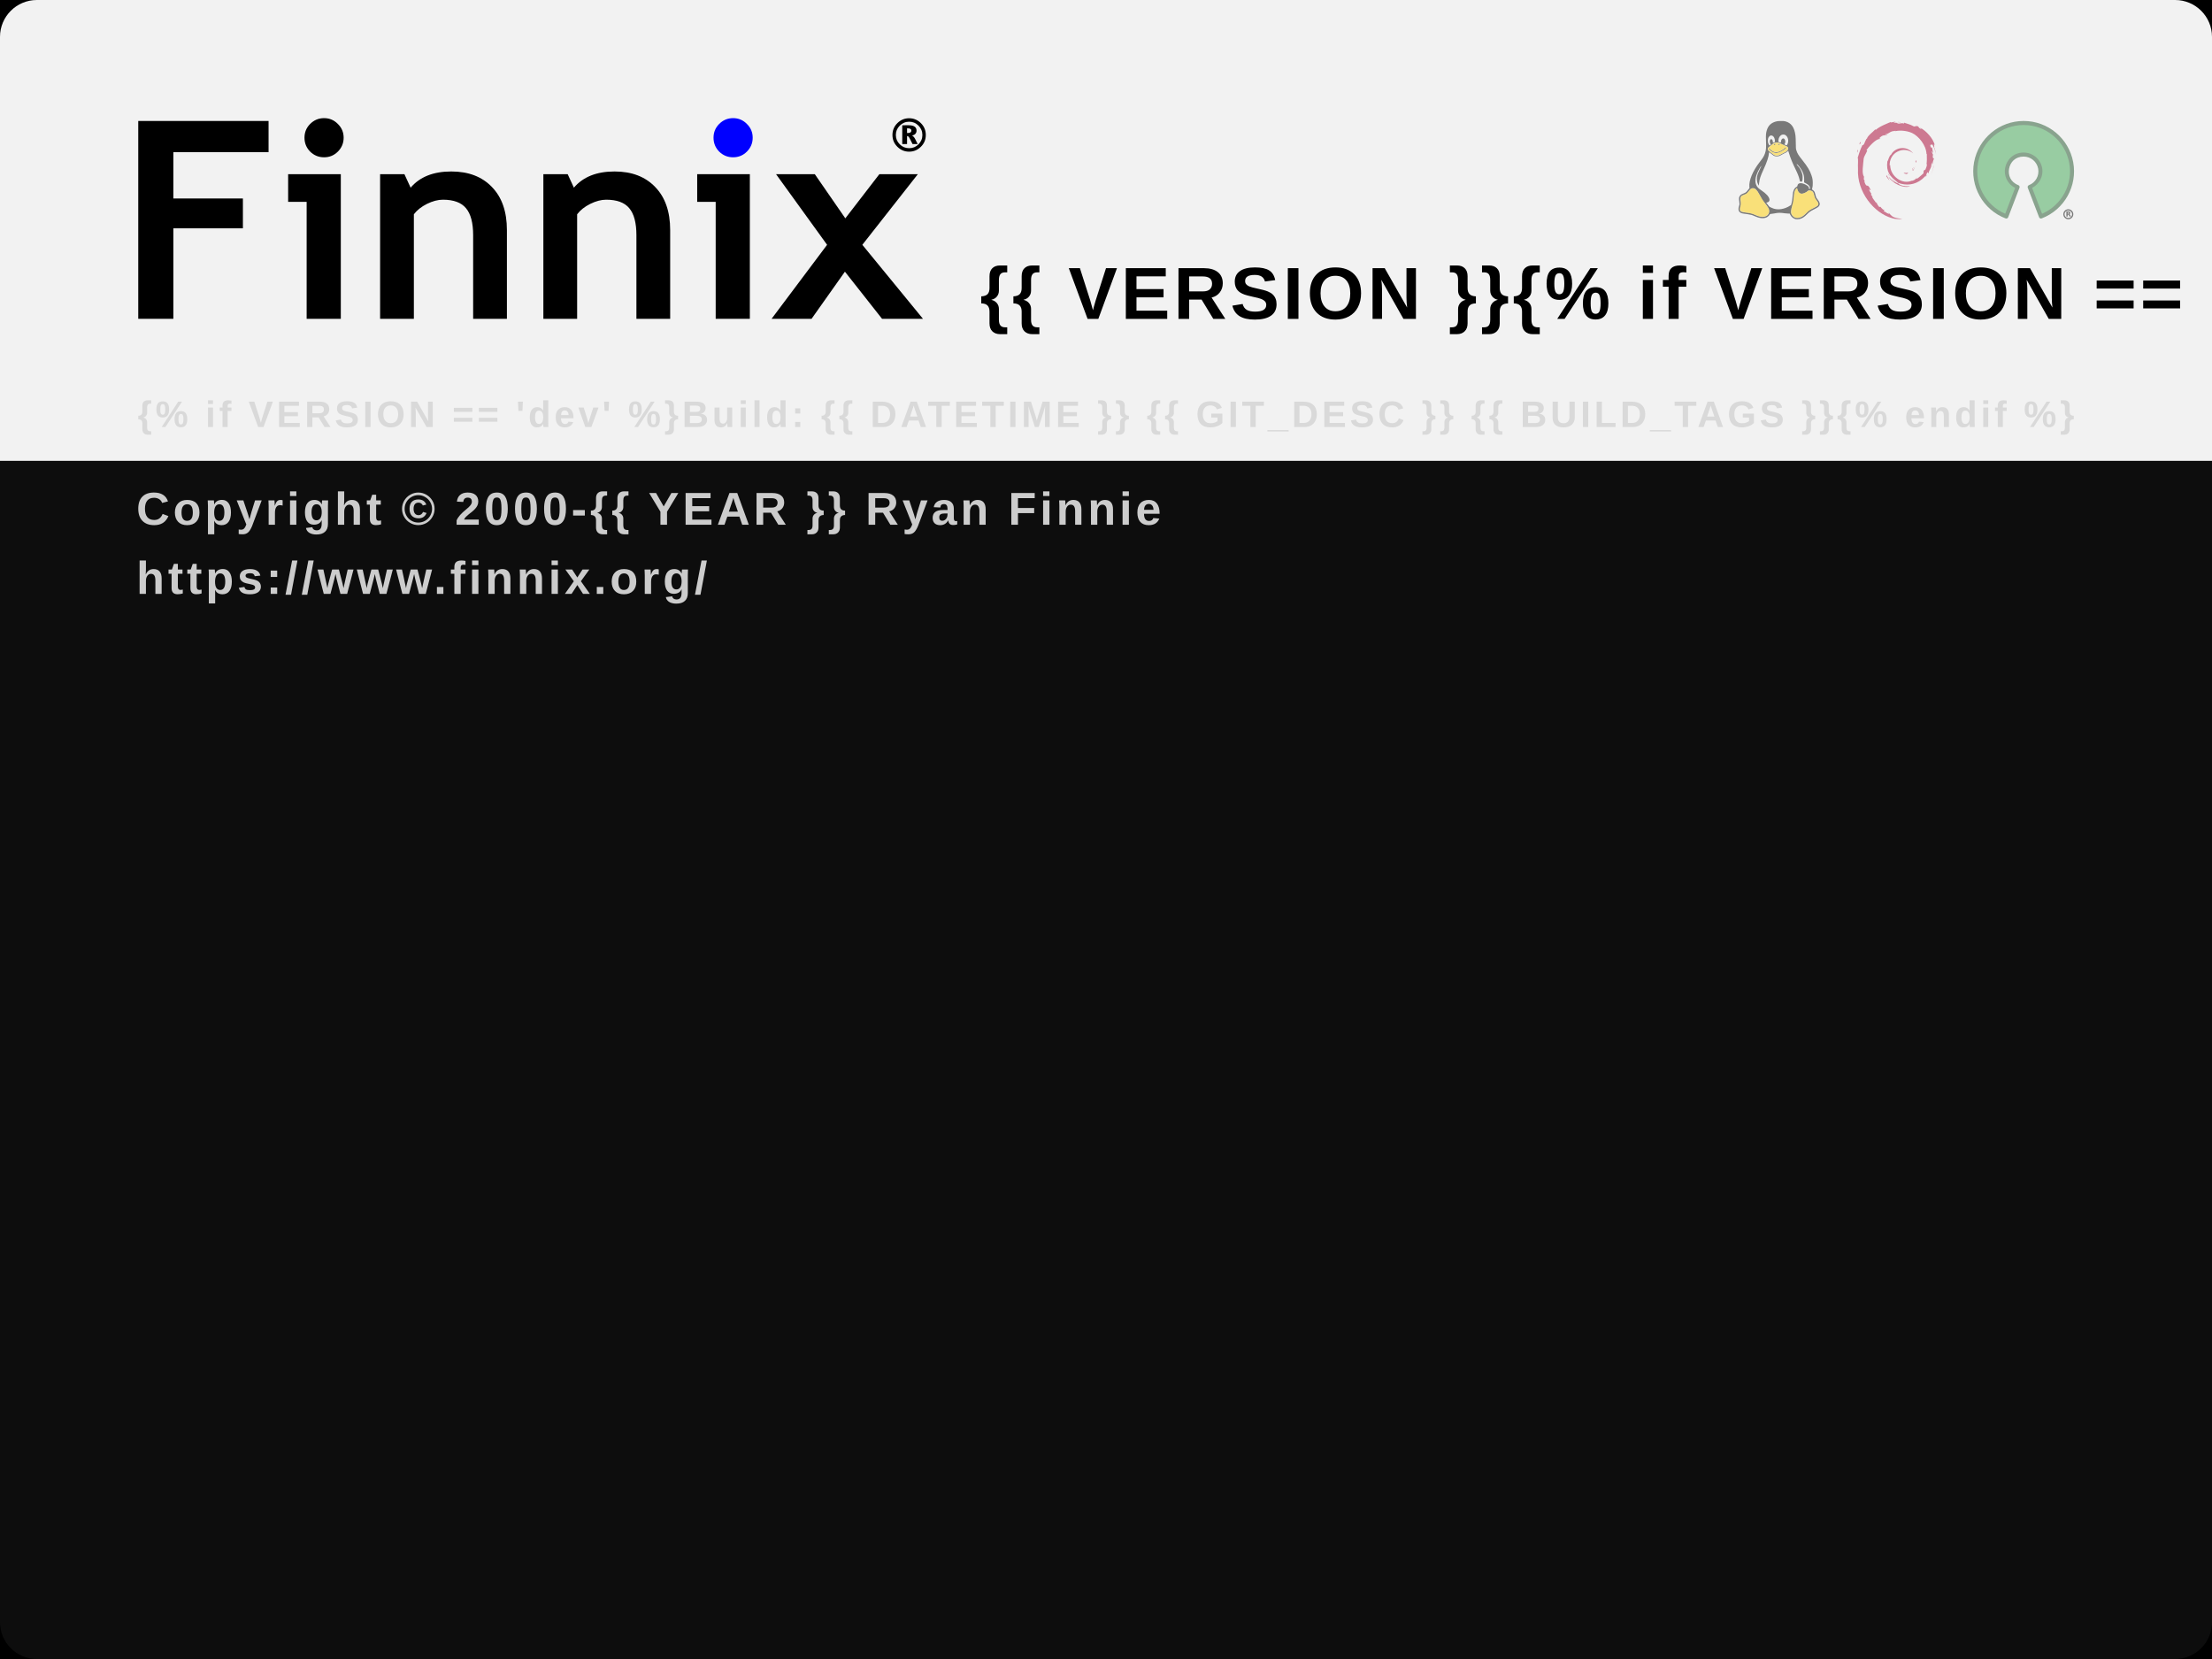
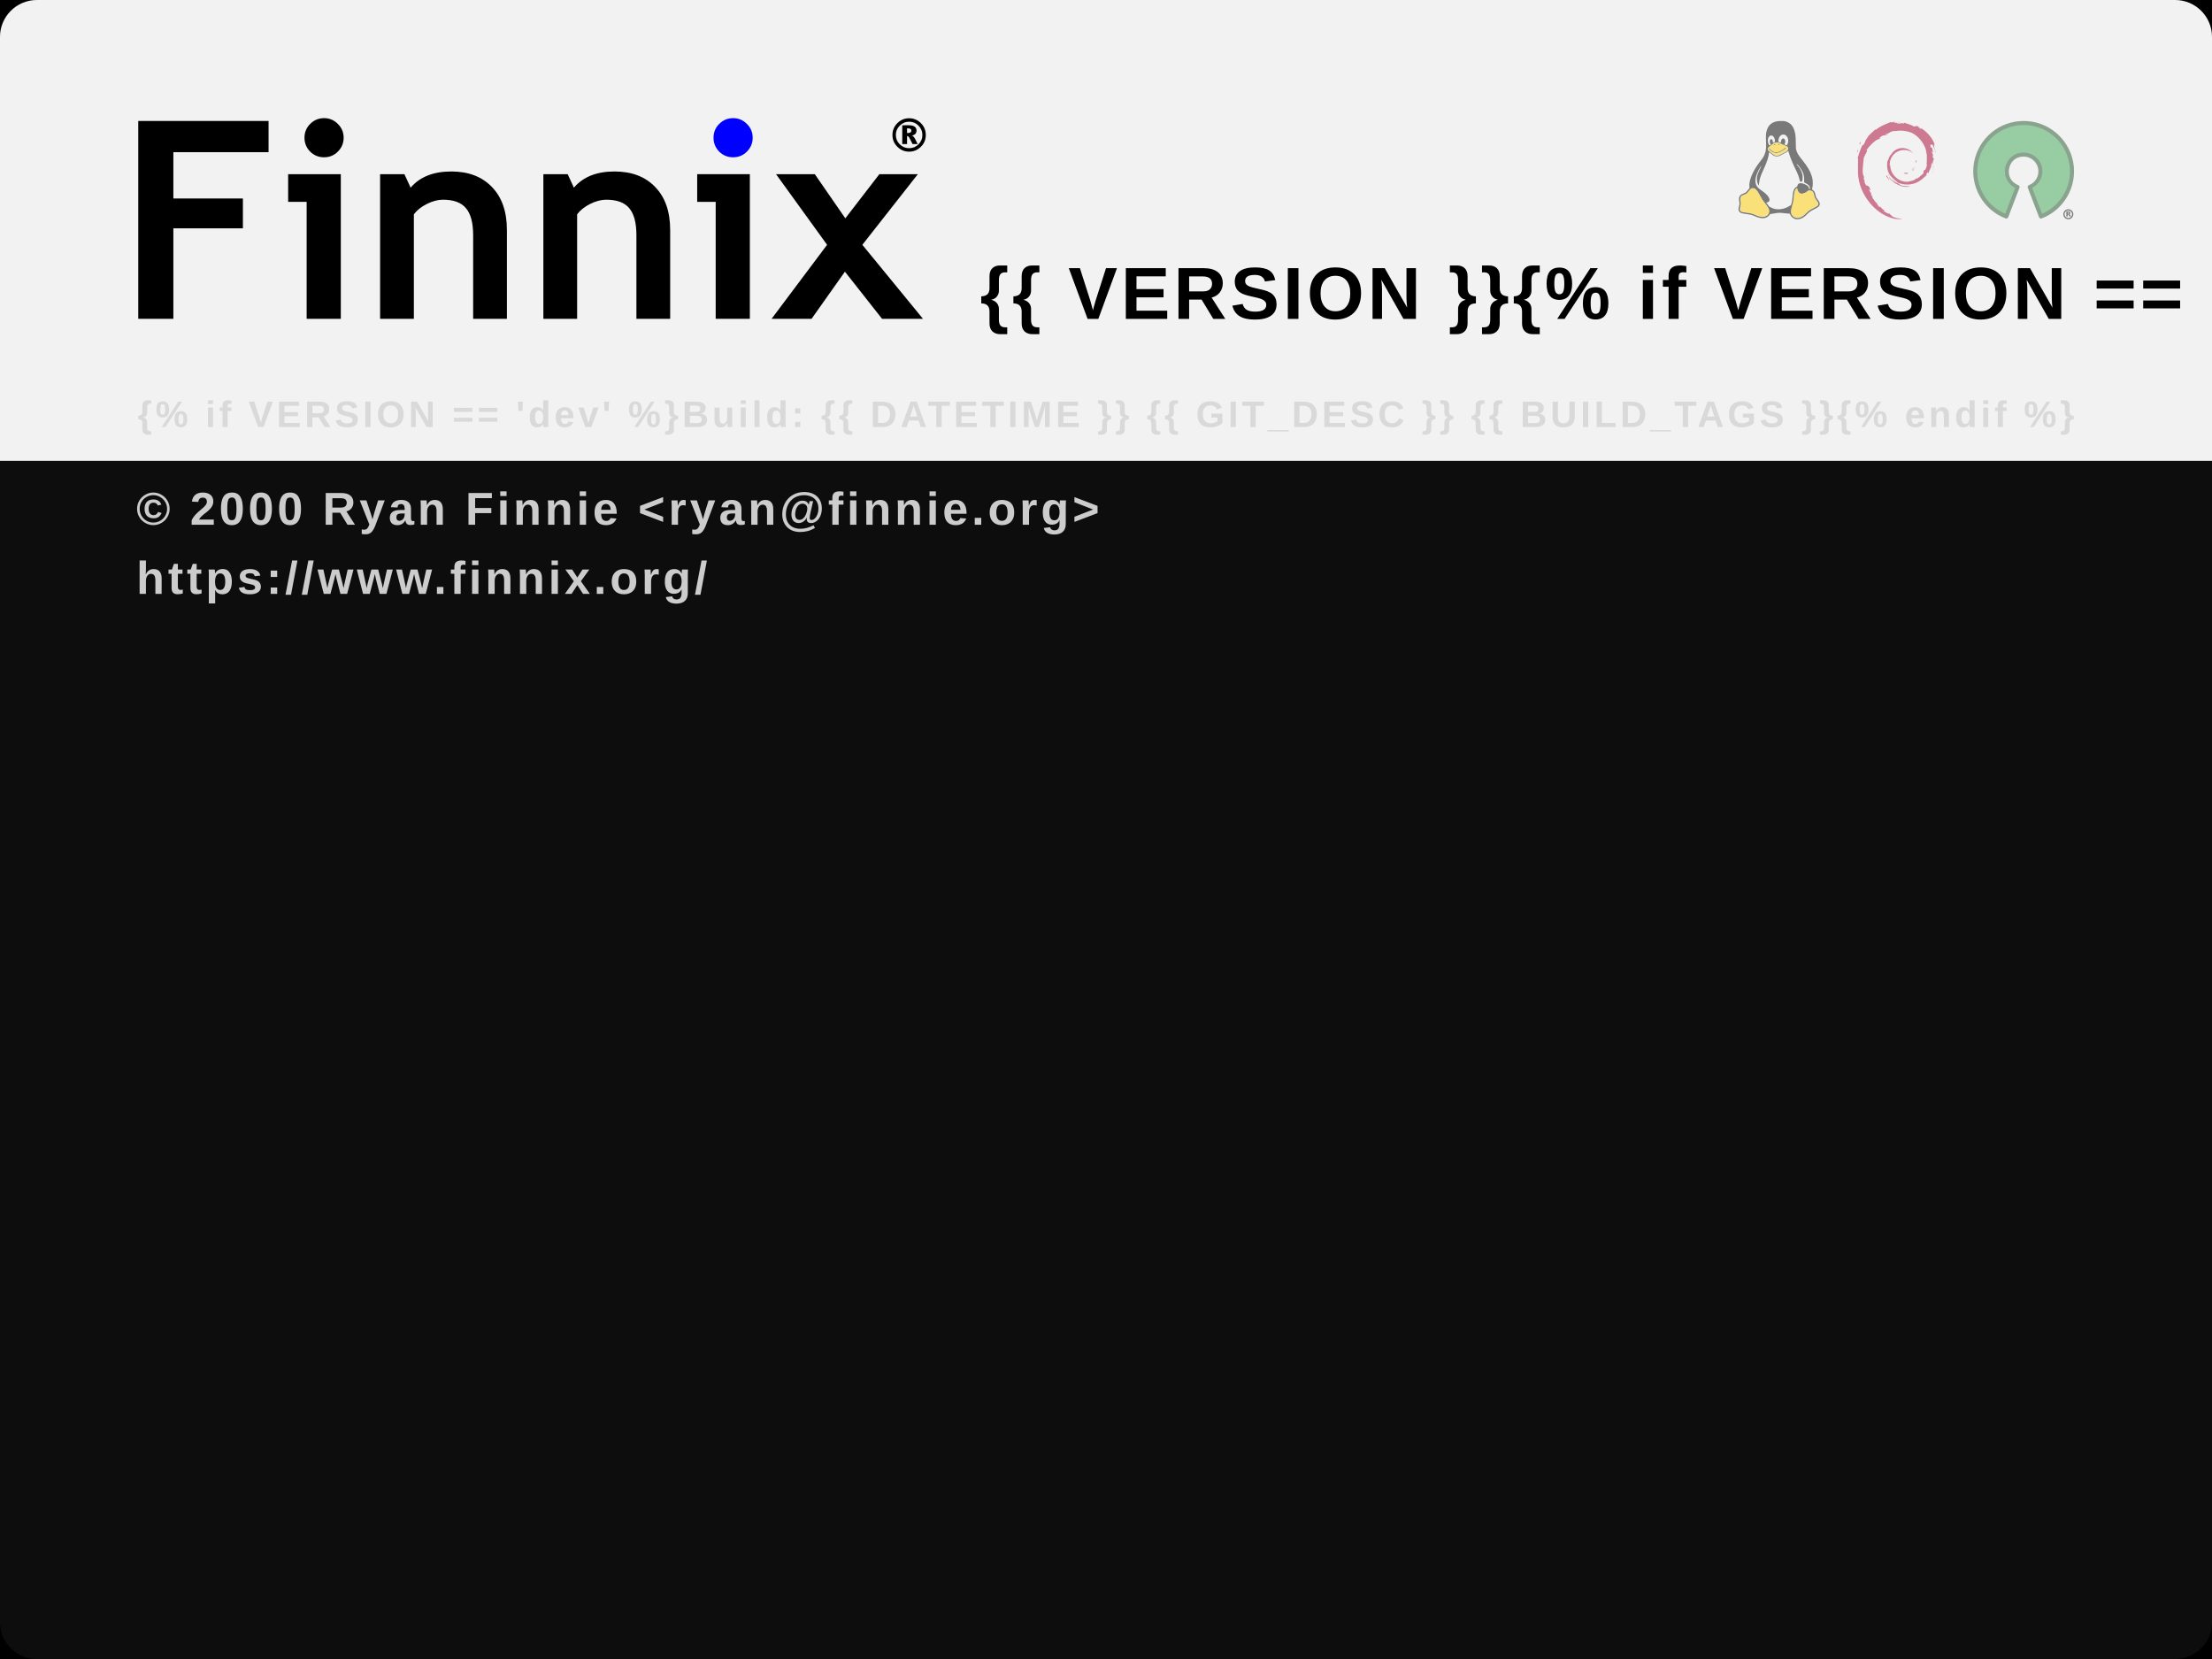
<svg xmlns="http://www.w3.org/2000/svg" width="640" height="480" id="svg3320" version="1.1">
  <defs id="defs57" />
  <g id="layer1" transform="translate(0,-572.3622)">
    <g id="g862" transform="matrix(0.3333333,0,0,0.4444444,0,584.6457)">
      <rect style="fill:#f2f2f2;fill-opacity:1;stroke:none;stroke-width:1.369" id="rect854" width="1920" height="300" x="0" y="-27.638" />
      <rect y="272.362" x="0" height="780" width="1920" id="rect3328" style="fill:#0d0d0d;fill-opacity:1;stroke:none;stroke-width:2.208" />
    </g>
    <g aria-label="TM" style="font-style:normal;font-variant:normal;font-weight:bold;font-stretch:normal;font-size:40px;line-height:1.25;font-family:'Trebuchet MS';-inkscape-font-specification:'Trebuchet MS Bold';letter-spacing:0px;word-spacing:0px;fill:#000000;fill-opacity:1;stroke:none" id="text850" transform="translate(-1e-5,4.6029781e-5)" />
    <text transform="scale(1.000001,0.9999985)" id="text3002" y="695.913" x="39.828" style="font-style:normal;font-variant:normal;font-weight:bold;font-stretch:normal;font-size:13.333px;line-height:0%;font-family:'Liberation Sans';-inkscape-font-specification:'Liberation Sans, Bold';font-variant-ligatures:normal;font-variant-caps:normal;font-variant-numeric:normal;font-feature-settings:normal;text-align:start;letter-spacing:0px;word-spacing:0px;writing-mode:lr-tb;text-anchor:start;fill:#d9d9d9;fill-opacity:1;stroke:none;stroke-width:1" xml:space="preserve">
      <tspan y="695.913" x="39.828" style="font-style:normal;font-variant:normal;font-weight:bold;font-stretch:normal;font-size:10.667px;line-height:120%;font-family:'Liberation Sans';-inkscape-font-specification:'Liberation Sans, Bold';font-variant-ligatures:normal;font-variant-caps:normal;font-variant-numeric:normal;font-feature-settings:normal;text-align:start;letter-spacing:1px;writing-mode:lr-tb;text-anchor:start;fill:#d9d9d9;fill-opacity:1;stroke-width:1" id="tspan898">{% if VERSION == 'dev' %}Build: {{ DATETIME }} {{ GIT_DESC }} {{ BUILD_TAGS }}{% endif %}</tspan>
    </text>
    <text transform="scale(1.000001,0.9999985)" id="text946" y="724.183" x="39.458" style="font-style:normal;font-variant:normal;font-weight:bold;font-stretch:normal;font-size:13.333px;line-height:0%;font-family:'Liberation Sans';-inkscape-font-specification:'Liberation Sans, Bold';font-variant-ligatures:normal;font-variant-caps:normal;font-variant-numeric:normal;font-feature-settings:normal;text-align:start;letter-spacing:0px;word-spacing:0px;writing-mode:lr-tb;text-anchor:start;fill:#cccccc;fill-opacity:1;stroke:none;stroke-width:1" xml:space="preserve">
-       <tspan y="724.183" x="39.458" style="font-style:normal;font-variant:normal;font-weight:bold;font-stretch:normal;font-size:13.333px;line-height:150%;font-family:'Liberation Sans';-inkscape-font-specification:'Liberation Sans, Bold';font-variant-ligatures:normal;font-variant-caps:normal;font-variant-numeric:normal;font-feature-settings:normal;text-align:start;letter-spacing:1px;writing-mode:lr-tb;text-anchor:start;fill:#cccccc;fill-opacity:1;stroke-width:1" id="tspan944">Copyright © 2000-{{ YEAR }} Ryan Finnie</tspan>
+       <tspan y="724.183" x="39.458" style="font-style:normal;font-variant:normal;font-weight:bold;font-stretch:normal;font-size:13.333px;line-height:150%;font-family:'Liberation Sans';-inkscape-font-specification:'Liberation Sans, Bold';font-variant-ligatures:normal;font-variant-caps:normal;font-variant-numeric:normal;font-feature-settings:normal;text-align:start;letter-spacing:1px;writing-mode:lr-tb;text-anchor:start;fill:#cccccc;fill-opacity:1;stroke-width:1" id="tspan944">© 2000 Ryan Finnie &lt;ryan@finnie.org&gt;</tspan>
      <tspan y="744.183" x="39.458" style="font-style:normal;font-variant:normal;font-weight:bold;font-stretch:normal;font-size:13.333px;line-height:150%;font-family:'Liberation Sans';-inkscape-font-specification:'Liberation Sans, Bold';font-variant-ligatures:normal;font-variant-caps:normal;font-variant-numeric:normal;font-feature-settings:normal;text-align:start;letter-spacing:1px;writing-mode:lr-tb;text-anchor:start;fill:#cccccc;fill-opacity:1;stroke-width:1" id="tspan956">https://www.finnix.org/</tspan>
    </text>
    <g id="g882">
      <path id="rect862" d="M 10.667,572.362 H 0 v 10.667 a 10.667,10.667 0 0 1 10.667,-10.667 z" style="fill:#000000;fill-opacity:1;stroke:none;stroke-width:0;stroke-miterlimit:4;stroke-dasharray:none;stroke-opacity:1" />
      <path style="fill:#000000;fill-opacity:1;stroke:none;stroke-width:0;stroke-miterlimit:4;stroke-dasharray:none;stroke-opacity:1" d="M 10.667,1052.362 H 0 v -10.667 a 10.667,10.667 0 0 0 10.667,10.667 z" id="path860" />
      <path style="fill:#000000;fill-opacity:1;stroke:none;stroke-width:0;stroke-miterlimit:4;stroke-dasharray:none;stroke-opacity:1" d="M 629.333,572.362 H 640 v 10.667 a 10.667,10.667 0 0 0 -10.667,-10.667 z" id="path868" />
      <path id="path862" d="M 629.333,1052.362 H 640 v -10.667 a 10.667,10.667 0 0 1 -10.667,10.667 z" style="fill:#000000;fill-opacity:1;stroke:none;stroke-width:0;stroke-miterlimit:4;stroke-dasharray:none;stroke-opacity:1" />
    </g>
    <text transform="scale(1.000001,0.9999985)" id="text3002-3" y="664.626" x="283.562" style="font-style:normal;font-variant:normal;font-weight:bold;font-stretch:normal;font-size:21.333px;line-height:0%;font-family:'Liberation Sans';-inkscape-font-specification:'Liberation Sans, Bold';font-variant-ligatures:normal;font-variant-caps:normal;font-variant-numeric:normal;font-feature-settings:normal;text-align:start;letter-spacing:0px;word-spacing:0px;writing-mode:lr-tb;text-anchor:start;fill:#000000;fill-opacity:1;stroke:none;stroke-width:1" xml:space="preserve">
      <tspan y="664.626" x="283.562" style="font-style:normal;font-variant:normal;font-weight:bold;font-stretch:normal;font-size:21.333px;line-height:1;font-family:'Liberation Sans';-inkscape-font-specification:'Liberation Sans, Bold';font-variant-ligatures:normal;font-variant-caps:normal;font-variant-numeric:normal;font-feature-settings:normal;text-align:start;letter-spacing:1px;writing-mode:lr-tb;text-anchor:start;fill:#000000;stroke-width:1" id="tspan3066-5">{{ VERSION }}{% if VERSION == 'dev' and GIT_DESC %} {{ GIT_DESC }}{% endif %}</tspan>
    </text>
    <g id="g885" transform="matrix(0.4444444,0,0,0.4444444,-1.133949,582.9546)">
      <g id="g879">
        <path id="path840" style="font-style:normal;font-variant:normal;font-weight:bold;font-stretch:normal;font-size:80.018px;line-height:1.25;font-family:'Trebuchet MS';-inkscape-font-specification:'Trebuchet MS Bold';letter-spacing:0px;word-spacing:0px;fill:#000000;fill-opacity:1;stroke:none;stroke-width:4.501" d="m 115.408,75.225 v 30.153 h 45.274 v 19.428 h -45.274 v 58.9 H 92.551 V 54.917 H 177.385 V 75.225 Z" />
        <path id="path842" style="font-style:normal;font-variant:normal;font-weight:bold;font-stretch:normal;font-size:80.018px;line-height:1.25;font-family:'Trebuchet MS';-inkscape-font-specification:'Trebuchet MS Bold';letter-spacing:0px;word-spacing:0px;fill:#000000;fill-opacity:1;stroke:none;stroke-width:4.501" d="m 213.517,53.071 q 5.275,0 8.967,3.78 3.78,3.692 3.78,8.967 0,5.275 -3.78,9.055 -3.692,3.692 -8.967,3.692 -5.275,0 -9.055,-3.692 -3.692,-3.78 -3.692,-9.055 0,-5.275 3.692,-8.967 3.78,-3.78 9.055,-3.78 z M 202.176,183.707 V 107.576 H 190.132 V 89.554 h 34.285 v 94.153 z" />
        <path id="path844" style="font-style:normal;font-variant:normal;font-weight:bold;font-stretch:normal;font-size:80.018px;line-height:1.25;font-family:'Trebuchet MS';-inkscape-font-specification:'Trebuchet MS Bold';letter-spacing:0px;word-spacing:0px;fill:#000000;fill-opacity:1;stroke:none;stroke-width:4.501" d="m 310.57,183.707 v -54.417 q 0,-12.044 -4.659,-17.582 -4.571,-5.538 -15.033,-5.538 -4.835,0 -10.373,2.725 -5.45,2.725 -8.527,6.769 v 68.043 H 250 V 89.554 h 15.824 l 4.044,8.791 q 8.967,-10.549 26.461,-10.549 16.791,0 26.461,10.11 9.758,10.022 9.758,28.044 v 57.757 z" />
        <path id="path846" style="font-style:normal;font-variant:normal;font-weight:bold;font-stretch:normal;font-size:80.018px;line-height:1.25;font-family:'Trebuchet MS';-inkscape-font-specification:'Trebuchet MS Bold';letter-spacing:0px;word-spacing:0px;fill:#000000;fill-opacity:1;stroke:none;stroke-width:4.501" d="m 416.855,183.707 v -54.417 q 0,-12.044 -4.659,-17.582 -4.571,-5.538 -15.033,-5.538 -4.835,0 -10.373,2.725 -5.45,2.725 -8.527,6.769 v 68.043 H 356.284 V 89.554 h 15.824 l 4.044,8.791 q 8.967,-10.549 26.461,-10.549 16.791,0 26.461,10.11 9.758,10.022 9.758,28.044 v 57.757 z" />
        <path id="path882" d="m 479.799,53.071 q 5.275,0 8.967,3.78 3.78,3.692 3.78,8.967 0,5.275 -3.78,9.055 -3.692,3.692 -8.967,3.692 -5.275,0 -9.055,-3.692 -3.692,-3.78 -3.692,-9.055 0,-5.275 3.692,-8.967 3.78,-3.78 9.055,-3.78 z" style="font-style:normal;font-variant:normal;font-weight:bold;font-stretch:normal;font-size:80.018px;line-height:1.25;font-family:'Trebuchet MS';-inkscape-font-specification:'Trebuchet MS Bold';letter-spacing:0px;word-spacing:0px;fill:#0000ff;fill-opacity:1;stroke:none;stroke-width:4.501" />
        <path id="path848" d="M 468.458,183.707 V 107.576 H 456.414 V 89.554 h 34.285 v 94.153 z" style="font-style:normal;font-variant:normal;font-weight:bold;font-stretch:normal;font-size:80.018px;line-height:1.25;font-family:'Trebuchet MS';-inkscape-font-specification:'Trebuchet MS Bold';letter-spacing:0px;word-spacing:0px;fill:#000000;fill-opacity:1;stroke:none;stroke-width:4.501" />
        <path id="path850" style="font-style:normal;font-variant:normal;font-weight:bold;font-stretch:normal;font-size:80.018px;line-height:1.25;font-family:'Trebuchet MS';-inkscape-font-specification:'Trebuchet MS Bold';letter-spacing:0px;word-spacing:0px;fill:#000000;fill-opacity:1;stroke:none;stroke-width:4.501" d="m 576.764,183.707 -24.175,-30.681 -21.714,30.681 h -26.022 l 36.131,-48.175 -33.23,-45.977 h 25.23 l 19.868,28.747 22.154,-28.747 h 25.055 l -36.131,45.977 39.472,48.175 z" />
        <g transform="matrix(10.62992,0,0,10.62992,-332.6484,-127.6727)" id="text5173" style="font-style:normal;font-variant:normal;font-weight:bold;font-stretch:normal;font-size:2.822px;line-height:6.615px;font-family:'Trebuchet MS';-inkscape-font-specification:'Trebuchet MS Bold';letter-spacing:-0.767px;word-spacing:0px;fill:#000000;fill-opacity:1;stroke:none;stroke-width:0.265" aria-label="®">
          <path id="path872" style="fill:#000000;stroke-width:0.265" d="m 87.21,17.222 q -0.167,0 -0.31,0.061 -0.143,0.059 -0.263,0.179 -0.12,0.12 -0.181,0.263 -0.059,0.142 -0.059,0.31 0,0.167 0.059,0.31 0.061,0.142 0.181,0.262 0.119,0.119 0.262,0.178 0.145,0.059 0.311,0.059 0.169,0 0.311,-0.058 0.142,-0.059 0.262,-0.179 0.12,-0.12 0.179,-0.262 0.061,-0.143 0.061,-0.31 0,-0.168 -0.061,-0.31 -0.059,-0.143 -0.179,-0.263 -0.121,-0.121 -0.265,-0.181 -0.142,-0.059 -0.309,-0.059 z m -0.079,0.407 h -0.048 v 0.285 h 0.048 q 0.107,0 0.161,-0.036 0.055,-0.037 0.055,-0.109 0,-0.072 -0.054,-0.106 -0.052,-0.034 -0.163,-0.034 z m 0.051,-0.19 q 0.243,0 0.362,0.083 0.12,0.081 0.12,0.248 0,0.119 -0.073,0.196 -0.072,0.077 -0.204,0.101 0.057,0.03 0.105,0.085 0.05,0.055 0.09,0.135 l 0.153,0.305 h -0.316 l -0.147,-0.294 q -0.052,-0.107 -0.092,-0.152 -0.04,-0.045 -0.08,-0.045 h -0.017 v 0.491 h -0.294 v -1.152 z m 0.028,-0.429 q 0.209,0 0.39,0.076 0.182,0.076 0.332,0.226 0.15,0.15 0.225,0.331 0.074,0.181 0.074,0.393 0,0.209 -0.074,0.39 -0.074,0.179 -0.225,0.329 -0.15,0.15 -0.332,0.226 -0.181,0.076 -0.39,0.076 -0.209,0 -0.391,-0.076 -0.181,-0.076 -0.331,-0.226 -0.15,-0.15 -0.225,-0.329 -0.074,-0.181 -0.074,-0.39 0,-0.212 0.074,-0.393 0.074,-0.181 0.225,-0.331 0.15,-0.15 0.331,-0.226 0.182,-0.076 0.391,-0.076 z" />
        </g>
      </g>
    </g>
    <g id="g985">
      <g id="g4099" transform="matrix(0.4442546,0,0,0.4442546,-212.9935,584.5436)">
        <g id="g2174" transform="matrix(0.9914468,0,0,0.9914468,26.62089,-239.3771)">
          <ellipse id="path3015" style="fill:none;stroke:#000000;stroke-width:0.811;stroke-miterlimit:4;stroke-dasharray:none;stroke-opacity:0.502" cx="1815.387" cy="354.53" rx="2.871" ry="2.866" />
          <g aria-label="R" style="font-style:normal;font-variant:normal;font-weight:bold;font-stretch:normal;font-size:4.31px;line-height:0%;font-family:OpenSymbol;-inkscape-font-specification:'OpenSymbol Bold';letter-spacing:0px;word-spacing:0px;fill:#000000;fill-opacity:1;stroke:none;stroke-width:0.359" id="text3793">
            <path d="m 1815.317,354.172 q 0.269,0 0.384,-0.1 0.118,-0.1 0.118,-0.328 0,-0.226 -0.118,-0.324 -0.115,-0.098 -0.384,-0.098 h -0.359 v 0.85 z m -0.359,0.59 v 1.254 h -0.855 v -3.314 h 1.305 q 0.655,0 0.959,0.22 0.306,0.22 0.306,0.695 0,0.328 -0.16,0.539 -0.158,0.211 -0.477,0.311 0.175,0.04 0.313,0.182 0.14,0.14 0.282,0.426 l 0.464,0.941 h -0.91 l -0.404,-0.823 q -0.122,-0.249 -0.249,-0.34 -0.124,-0.091 -0.333,-0.091 z" style="font-size:4.545px;line-height:1.25;fill:#000000;fill-opacity:0.502;stroke-width:0.359" id="path2208" />
          </g>
        </g>
        <g id="g2205" style="fill:#a80030;fill-opacity:0.502">
          <path transform="matrix(0.5901399,0,0,0.5901391,1688.993,51.3637)" id="path2260" d="m 51.986,57.297 c -1.797,0.025 0.34,0.926 2.686,1.287 0.648,-0.506 1.236,-1.018 1.76,-1.516 -1.461,0.358 -2.948,0.366 -4.446,0.229" style="fill:#a80030;fill-opacity:0.502" />
          <path transform="matrix(0.5901399,0,0,0.5901391,1688.993,51.3637)" id="path2262" d="m 61.631,54.893 c 1.07,-1.477 1.85,-3.094 2.125,-4.766 -0.24,1.192 -0.887,2.221 -1.496,3.307 -3.359,2.115 -0.316,-1.256 -0.002,-2.537 -3.612,4.546 -0.496,2.726 -0.627,3.996" style="fill:#a80030;fill-opacity:0.502" />
          <path transform="matrix(0.5901399,0,0,0.5901391,1688.993,51.3637)" id="path2264" d="m 65.191,45.629 c 0.217,-3.236 -0.637,-2.213 -0.924,-0.978 0.335,0.174 0.6,2.281 0.924,0.978" style="fill:#a80030;fill-opacity:0.502" />
          <path transform="matrix(0.5901399,0,0,0.5901391,1688.993,51.3637)" id="path2266" d="m 45.172,1.399 c 0.959,0.172 2.072,0.304 1.916,0.533 1.049,-0.23 1.287,-0.442 -1.916,-0.533" style="fill:#a80030;fill-opacity:0.502" />
          <path transform="matrix(0.5901399,0,0,0.5901391,1688.993,51.3637)" id="path2268" d="M 47.088,1.932 46.41,2.072 47.041,2.016 47.088,1.932" style="fill:#a80030;fill-opacity:0.502" />
          <path transform="matrix(0.5901399,0,0,0.5901391,1688.993,51.3637)" id="path2270" d="m 76.992,46.856 c 0.107,2.906 -0.85,4.316 -1.713,6.812 l -1.553,0.776 c -1.271,2.468 0.123,1.567 -0.787,3.53 -1.984,1.764 -6.021,5.52 -7.313,5.863 -0.943,-0.021 0.639,-1.113 0.846,-1.541 -2.656,1.824 -2.131,2.738 -6.193,3.846 L 60.16,65.878 C 50.142,70.591 36.226,61.251 36.409,48.507 c -0.107,0.809 -0.304,0.607 -0.526,0.934 -0.517,-6.557 3.028,-13.143 9.007,-15.832 5.848,-2.895 12.704,-1.707 16.893,2.197 -2.301,-3.014 -6.881,-6.209 -12.309,-5.91 -5.317,0.084 -10.291,3.463 -11.951,7.131 -2.724,1.715 -3.04,6.611 -4.227,7.507 -1.597,11.737 3.004,16.808 10.787,22.773 1.225,0.826 0.345,0.951 0.511,1.58 -2.586,-1.211 -4.954,-3.039 -6.901,-5.277 1.033,1.512 2.148,2.982 3.589,4.137 -2.438,-0.826 -5.695,-5.908 -6.646,-6.115 4.203,7.525 17.052,13.197 23.78,10.383 -3.113,0.115 -7.068,0.064 -10.566,-1.229 -1.469,-0.756 -3.467,-2.322 -3.11,-2.615 9.182,3.43 18.667,2.598 26.612,-3.771 2.021,-1.574 4.229,-4.252 4.867,-4.289 -0.961,1.445 0.164,0.695 -0.574,1.971 2.014,-3.248 -0.875,-1.322 2.082,-5.609 l 1.092,1.504 c -0.406,-2.696 3.348,-5.97 2.967,-10.234 0.861,-1.304 0.961,1.403 0.047,4.403 1.268,-3.328 0.334,-3.863 0.66,-6.609 0.352,0.923 0.814,1.904 1.051,2.878 -0.826,-3.216 0.848,-5.416 1.262,-7.285 -0.408,-0.181 -1.275,1.422 -1.473,-2.377 0.029,-1.65 0.459,-0.865 0.625,-1.271 -0.324,-0.186 -1.174,-1.451 -1.691,-3.877 0.375,-0.57 1.002,1.478 1.512,1.562 -0.328,-1.929 -0.893,-3.4 -0.916,-4.88 -1.49,-3.114 -0.527,0.415 -1.736,-1.337 -1.586,-4.947 1.316,-1.148 1.512,-3.396 2.404,3.483 3.775,8.881 4.404,11.117 -0.48,-2.726 -1.256,-5.367 -2.203,-7.922 0.73,0.307 -1.176,-5.609 0.949,-1.691 C 83.519,18.706 76.074,10.902 69.225,7.24 70.063,8.007 71.121,8.97 70.741,9.121 67.335,7.093 67.934,6.935 67.446,6.078 64.671,4.949 64.489,6.169 62.651,6.08 57.421,3.306 56.413,3.601 51.6,1.863 l 0.219,1.023 c -3.465,-1.154 -4.037,0.438 -7.782,0.004 -0.228,-0.178 1.2,-0.644 2.375,-0.815 -3.35,0.442 -3.193,-0.66 -6.471,0.122 0.808,-0.567 1.662,-0.942 2.524,-1.424 -2.732,0.166 -6.522,1.59 -5.352,0.295 -4.456,1.988 -12.37,4.779 -16.811,8.943 l -0.14,-0.933 c -2.035,2.443 -8.874,7.296 -9.419,10.46 l -0.544,0.127 c -1.059,1.793 -1.744,3.825 -2.584,5.67 -1.385,2.36 -2.03,0.908 -1.833,1.278 -2.724,5.523 -4.077,10.164 -5.246,13.97 0.833,1.245 0.02,7.495 0.335,12.497 -1.368,24.704 17.338,48.69 37.785,54.228 2.997,1.072 7.454,1.031 11.245,1.141 -4.473,-1.279 -5.051,-0.678 -9.408,-2.197 -3.143,-1.48 -3.832,-3.17 -6.058,-5.102 l 0.881,1.557 c -4.366,-1.545 -2.539,-1.912 -6.091,-3.037 l 0.941,-1.229 C 28.751,98.334 26.418,96.056 25.78,94.795 l -1.548,0.061 c -1.86,-2.295 -2.851,-3.949 -2.779,-5.23 l -0.5,0.891 c -0.567,-0.973 -6.843,-8.607 -3.587,-6.83 -0.605,-0.553 -1.409,-0.9 -2.281,-2.484 l 0.663,-0.758 c -1.567,-2.016 -2.884,-4.6 -2.784,-5.461 0.836,1.129 1.416,1.34 1.99,1.533 -3.957,-9.818 -4.179,-0.541 -7.176,-9.994 L 8.412,66.472 C 7.926,65.74 7.631,64.945 7.24,64.165 l 0.276,-2.75 C 4.667,58.121 6.719,47.409 7.13,41.534 7.415,39.145 9.508,36.602 11.1,32.614 l -0.97,-0.167 c 1.854,-3.234 10.586,-12.988 14.63,-12.486 1.959,-2.461 -0.389,-0.009 -0.772,-0.629 4.303,-4.453 5.656,-3.146 8.56,-3.947 3.132,-1.859 -2.688,0.725 -1.203,-0.709 5.414,-1.383 3.837,-3.144 10.9,-3.846 0.745,0.424 -1.729,0.655 -2.35,1.205 4.511,-2.207 14.275,-1.705 20.617,1.225 7.359,3.439 15.627,13.605 15.953,23.17 l 0.371,0.1 c -0.188,3.802 0.582,8.199 -0.752,12.238 l 0.908,-1.912" style="fill:#a80030;fill-opacity:0.502" />
          <path transform="matrix(0.5901399,0,0,0.5901391,1688.993,51.3637)" id="path2272" d="m 32.372,59.764 -0.252,1.26 c 1.181,1.604 2.118,3.342 3.626,4.596 -1.085,-2.118 -1.891,-2.993 -3.374,-5.856" style="fill:#a80030;fill-opacity:0.502" />
          <path transform="matrix(0.5901399,0,0,0.5901391,1688.993,51.3637)" id="path2274" d="m 35.164,59.654 c -0.625,-0.691 -0.995,-1.523 -1.409,-2.352 0.396,1.457 1.207,2.709 1.962,3.982 l -0.553,-1.63" style="fill:#a80030;fill-opacity:0.502" />
          <path transform="matrix(0.5901399,0,0,0.5901391,1688.993,51.3637)" id="path2276" d="m 84.568,48.916 -0.264,0.662 c -0.484,3.438 -1.529,6.84 -3.131,9.994 1.77,-3.328 2.915,-6.968 3.395,-10.656" style="fill:#a80030;fill-opacity:0.502" />
          <path transform="matrix(0.5901399,0,0,0.5901391,1688.993,51.3637)" id="path2278" d="M 45.527,0.537 C 46.742,0.092 48.514,0.293 49.803,0 48.123,0.141 46.451,0.225 44.8,0.438 l 0.727,0.099" style="fill:#a80030;fill-opacity:0.502" />
          <path transform="matrix(0.5901399,0,0,0.5901391,1688.993,51.3637)" id="path2280" d="m 2.872,23.219 c 0.28,2.592 -1.95,3.598 0.494,1.889 1.31,-2.951 -0.512,-0.815 -0.494,-1.889" style="fill:#a80030;fill-opacity:0.502" />
          <path transform="matrix(0.5901399,0,0,0.5901391,1688.993,51.3637)" id="path2282" d="M 0,35.215 C 0.563,33.487 0.665,32.449 0.88,31.449 -0.676,33.438 0.164,33.862 0,35.215" style="fill:#a80030;fill-opacity:0.502" />
        </g>
        <g id="g4006" transform="matrix(0.4536297,0,0,0.4536297,1501.145,-6.241411)">
          <path id="path3979" d="m 325.496,267.89 c -3.022,-0.712 -6.127,-3.307 -7.508,-6.273 l -0.762,-1.637 -1.772,-0.003 c -0.975,-0.002 -3.177,-0.188 -4.895,-0.415 -7.848,-1.037 -9.061,-1.015 -16.196,0.292 -1.952,0.358 -3.979,0.65 -4.504,0.65 -0.821,0 -1.025,0.131 -1.457,0.932 -0.726,1.348 -2.855,3.238 -4.492,3.987 -4.419,2.023 -10.34,1.349 -17.596,-2.003 -3.277,-1.514 -4.839,-1.944 -9.149,-2.522 -7.586,-1.016 -8.452,-1.187 -10.131,-2.007 -3.429,-1.674 -4.222,-4.973 -2.44,-10.153 0.63,-1.83 0.656,-3.109 0.135,-6.491 -0.648,-4.202 -0.482,-5.62 0.895,-7.67 0.988,-1.471 2.413,-2.402 5.516,-3.605 2.789,-1.081 3.845,-1.871 5.434,-4.062 0.584,-0.805 1.476,-1.901 1.984,-2.435 l 0.922,-0.971 -0.184,-1.96 c -0.86,-9.178 4.809,-22.784 14.837,-35.611 4.815,-6.158 6.282,-8.582 7.601,-12.554 1.595,-4.801 1.81,-7.756 1.383,-18.977 -0.265,-6.964 -0.035,-9.906 1.076,-13.74 2.005,-6.918 6.248,-11.045 13.261,-12.9 2.249,-0.595 3.139,-0.684 7.071,-0.709 3.623,-0.023 4.858,0.068 6.35,0.466 8.545,2.282 13.036,8.535 14.563,20.274 0.255,1.961 0.433,5.963 0.488,10.999 0.085,7.713 0.105,7.977 0.802,10.298 1.285,4.281 3.097,7.24 8.748,14.287 7.177,8.952 10.7,14.836 12.974,21.67 1.491,4.482 1.849,6.679 1.837,11.271 -0.009,3.324 -0.122,4.544 -0.595,6.437 -0.689,2.753 -0.694,2.823 -0.216,2.823 0.71,0 2.991,2.347 3.554,3.656 0.305,0.71 0.855,2.561 1.222,4.113 0.794,3.361 1.038,3.868 3.125,6.488 2.984,3.747 3.658,6.397 2.242,8.814 -0.945,1.612 -2.191,2.491 -6.94,4.892 -5.694,2.88 -7.295,3.989 -10.583,7.337 -4.094,4.167 -6.963,6 -10.812,6.907 -1.787,0.421 -4.254,0.466 -5.789,0.104 z m 7.267,-2.562 c 2.776,-1.078 4.852,-2.597 8.361,-6.119 3.576,-3.588 4.544,-4.263 10.101,-7.042 6.249,-3.125 7.151,-3.9 7.138,-6.137 -0.008,-1.398 -0.705,-2.788 -2.578,-5.142 -2.103,-2.643 -2.565,-3.599 -3.355,-6.943 -0.82,-3.47 -1.27,-4.562 -2.335,-5.662 -1.521,-1.572 -5.651,-2.248 -6.694,-1.096 -1.791,1.979 -6.551,4.219 -8.939,4.207 -3.066,-0.016 -5.69,-2.924 -6.38,-7.072 -0.103,-0.618 -0.255,-1.124 -0.337,-1.124 -0.533,0 -1.945,1.512 -2.634,2.82 -1.073,2.039 -1.594,4.271 -1.937,8.293 -0.644,7.572 -0.772,8.342 -2.217,13.396 -2.178,7.619 -2.45,10.473 -1.255,13.175 0.608,1.374 2.351,3.344 3.693,4.174 2.395,1.48 5.988,1.586 9.366,0.274 z m -52.171,-0.858 c 4.494,-0.852 7.163,-3.841 7.204,-8.068 0.029,-2.92 -1.362,-5.453 -6.682,-12.171 -3.05,-3.852 -3.658,-4.817 -7.568,-12.014 -3.499,-6.441 -5.91,-8.747 -9.154,-8.753 -2.331,-0.005 -3.324,0.703 -6.125,4.363 -2.513,3.284 -3.11,3.725 -6.859,5.062 -2.609,0.931 -3.527,1.538 -4.286,2.832 -0.916,1.563 -1.035,2.83 -0.56,5.977 0.57,3.775 0.526,5.191 -0.245,7.85 -0.375,1.294 -0.661,2.963 -0.661,3.854 0,3.544 1.339,4.294 9.393,5.266 6.01,0.725 8.297,1.296 11.982,2.989 5.845,2.686 9.851,3.516 13.561,2.813 z m 24.411,-10.975 c 4.344,-0.655 9.078,-2.495 12.646,-4.917 l 1.482,-1.005 0.708,-2.551 c 0.809,-2.916 1.091,-4.83 1.482,-10.051 0.342,-4.57 0.802,-6.797 1.891,-9.16 0.892,-1.934 2.438,-3.61 4.035,-4.371 0.738,-0.352 0.923,-0.61 1.035,-1.445 0.571,-4.255 5.242,-4.903 11.698,-1.623 3.502,1.779 4.892,3.282 4.894,5.288 8e-4,1.023 0.061,1.124 0.662,1.124 0.628,0 0.661,-0.076 0.661,-1.498 0,-2.726 -1.823,-4.746 -6.417,-7.111 l -1.96,-1.009 0.121,-3.355 c 0.175,-4.856 -0.6,-8.426 -2.787,-12.824 -1.911,-3.844 -6.588,-9.922 -7.635,-9.922 -0.666,0 -0.4,0.488 1.258,2.31 2.894,3.179 4.907,6.781 6.209,11.105 0.577,1.918 0.706,2.888 0.729,5.503 0.033,3.616 -0.572,6.398 -1.328,6.108 -0.222,-0.085 -0.856,-0.155 -1.407,-0.155 h -1.002 l -0.721,-2.977 c -1.098,-4.531 -2.536,-8.187 -5.96,-15.147 -4.092,-8.32 -7.24,-16.14 -9.277,-23.051 -0.467,-1.583 -0.882,-2.918 -0.924,-2.966 -0.041,-0.048 -0.587,0.409 -1.213,1.017 -1.123,1.09 -2.867,2.116 -4.709,2.771 -0.52,0.185 -1.942,0.943 -3.16,1.684 -3.329,2.027 -4.774,2.515 -7.461,2.523 -2.71,0.008 -4.271,-0.629 -6.596,-2.69 -0.8,-0.71 -2.11,-1.729 -2.91,-2.267 l -1.455,-0.977 -0.069,0.733 c -0.573,6.111 -2.973,13.344 -8.149,24.562 -4.207,9.118 -5.37,12.722 -6.182,19.165 l -0.45,3.572 -0.979,-1.984 c -1.681,-3.408 -2.13,-6.996 -1.391,-11.113 0.54,-3.004 1.492,-5.559 3.841,-10.299 1.997,-4.03 2.48,-5.291 1.888,-4.925 -0.136,0.084 -1.023,1.49 -1.972,3.124 -7.413,12.768 -8.176,22.05 -2.329,28.301 0.648,0.693 2.681,2.26 4.516,3.483 7.209,4.802 11.315,9.387 11.841,13.221 0.3,2.189 -1.118,3.901 -3.554,4.291 -0.612,0.098 -1.112,0.217 -1.112,0.265 0,0.138 3.65,4.955 4.14,5.464 0.697,0.723 5.084,2.779 6.924,3.243 3.832,0.968 6.621,1.111 10.448,0.534 z m -3.538,-77.103 c 0.889,-0.277 2.715,-1.164 4.058,-1.971 1.343,-0.807 3.13,-1.722 3.972,-2.033 1.748,-0.645 3.355,-1.796 4.509,-3.23 0.599,-0.744 0.825,-1.338 0.913,-2.393 0.102,-1.235 0.029,-1.508 -0.607,-2.263 -0.831,-0.988 -1.988,-1.626 -4.693,-2.59 -1.054,-0.375 -2.988,-1.251 -4.297,-1.946 -3.417,-1.814 -4.807,-2.21 -7.243,-2.064 -2.418,0.145 -4.2,0.953 -6.229,2.825 -0.74,0.682 -2.059,1.759 -2.932,2.393 -3.246,2.357 -3.739,3.234 -2.918,5.2 0.542,1.297 1.456,2.259 3.315,3.488 0.8,0.529 2.34,1.714 3.421,2.634 2.888,2.456 5.345,3.005 8.732,1.951 z m -6.2,-3.833 c -0.728,-0.177 -2.069,-0.721 -2.981,-1.207 -2.09,-1.115 -5.089,-3.892 -5.089,-4.712 0,-0.822 0.669,-0.748 1.208,0.135 0.7,1.147 3.237,3.182 5.124,4.111 3.259,1.605 7.078,1.191 11.542,-1.251 2.067,-1.13 5.181,-3.41 5.609,-4.105 0.412,-0.669 1.122,-0.71 1.122,-0.064 0,1.565 -7.3,6.086 -11.377,7.047 -2.022,0.476 -3.344,0.488 -5.159,0.046 z m -0.845,-11.445 c -0.229,-0.596 0.654,-1.195 1.618,-1.098 1.129,0.114 1.102,0.569 -0.064,1.083 -1.258,0.555 -1.347,0.556 -1.554,0.015 z m 6.6,-0.023 c -1.014,-0.508 -1.132,-1.129 -0.216,-1.129 1.093,0 2.049,0.485 1.952,0.99 -0.118,0.615 -0.695,0.661 -1.736,0.139 z m -11.037,-0.086 c 0.087,-0.14 -0.082,-0.559 -0.374,-0.93 -0.848,-1.079 -1.253,-3.357 -0.858,-4.833 0.407,-1.523 0.963,-2.16 1.884,-2.16 1.211,0 2.124,1.441 2.361,3.725 l 0.153,1.476 1.423,-0.625 1.423,-0.625 -0.121,-2.09 c -0.239,-4.126 -2.487,-7.151 -5.315,-7.151 -1.224,0 -1.414,0.093 -2.58,1.259 -1.667,1.667 -2.191,3.388 -2.061,6.765 0.076,1.973 0.232,2.722 0.831,4.007 0.405,0.869 0.926,1.789 1.156,2.044 0.399,0.441 0.456,0.437 1.17,-0.071 0.413,-0.294 0.822,-0.649 0.908,-0.79 z m 23.937,-0.609 c 2.475,-5.028 0.763,-11.456 -3.603,-13.528 -1.207,-0.573 -3.605,-0.514 -4.845,0.118 -2.575,1.313 -4.282,4.303 -4.467,7.822 l -0.113,2.148 1.756,0.576 c 0.966,0.317 1.813,0.576 1.883,0.576 0.07,0 0.127,-0.455 0.127,-1.01 0,-4.031 2.937,-6.489 4.978,-4.165 1.529,1.741 1.664,5.458 0.253,6.96 -0.307,0.327 -0.472,0.681 -0.365,0.787 0.187,0.187 3.021,1.34 3.386,1.378 0.1,0.01 0.554,-0.738 1.01,-1.663 z" style="fill:#000000;fill-opacity:0.502;stroke-width:0.265" />
          <path transform="scale(0.2645833)" id="path3996" d="m 1036.46,998.018 c -4.714,-1.093 -15.461,-4.89 -23.883,-8.438 -16.555,-6.975 -27.065,-9.61 -52.546,-13.173 -30.683,-4.29 -33.842,-7.837 -28.57,-32.073 2.868,-13.184 2.969,-15.381 1.36,-29.616 -2.621,-23.186 -0.252,-27.029 21.892,-35.516 8.118,-3.111 10.886,-5.122 17.143,-12.454 4.104,-4.809 10.187,-11.574 13.518,-15.033 6.005,-6.237 6.126,-6.284 14.363,-5.689 14.019,1.014 20.738,8.297 39.717,43.048 4.64,8.495 15.643,25.116 24.451,36.934 17.538,23.53 21.868,31.172 22.913,40.437 1.353,12.006 -6.131,24.444 -17.819,29.614 -8.065,3.568 -21.98,4.405 -32.538,1.959 z" style="fill:#ffcd00;fill-opacity:0.502;stroke:#000000;stroke-width:0;stroke-miterlimit:4;stroke-dasharray:none;stroke-opacity:1" />
          <path transform="scale(0.2645833)" id="path3998" d="m 1227.916,1003.488 c -6.949,-2.544 -14.273,-9.364 -18.259,-17.003 -4.573,-8.763 -3.726,-20.061 3.692,-49.286 4.423,-17.424 6.872,-30.809 8.083,-44.168 2.5,-27.579 5.998,-39.021 14.2,-46.444 2.76,-2.498 2.86,-2.457 3.734,1.523 2.811,12.802 8.58,21.184 17.205,24.999 5.16,2.282 7.187,2.478 12.75,1.232 7.925,-1.776 21.474,-8.422 27.49,-13.484 5.267,-4.432 11.506,-4.698 19.977,-0.853 7.418,3.368 10.86,8.77 14.044,22.047 3.382,14.101 4.817,17.181 13.874,29.779 9.103,12.662 10.728,17.637 7.686,23.521 -2.137,4.132 -6.264,6.781 -33.709,21.631 -11.348,6.141 -18.189,11.165 -28.571,20.983 -16.739,15.829 -24.176,21.034 -35.51,24.852 -10.124,3.41 -18.615,3.624 -26.685,0.67 z" style="fill:#ffcd00;fill-opacity:0.502;stroke:#000000;stroke-width:0;stroke-miterlimit:4;stroke-dasharray:none;stroke-opacity:1" />
          <path transform="scale(0.2645833)" id="path4000" d="m 1116.46,664.968 c -2.357,-1.192 -10.393,-6.82 -17.857,-12.507 -14.046,-10.701 -19.658,-18.16 -17.88,-23.762 0.994,-3.132 25.913,-23.898 33.687,-28.074 3.441,-1.848 7.894,-2.632 14.907,-2.623 8.839,0.011 11.327,0.683 21.429,5.794 6.286,3.18 15.286,7.276 20,9.102 10.147,3.93 17.311,8.903 18.578,12.896 1.444,4.549 -1.876,12.3 -7.315,17.075 -2.745,2.41 -14.033,8.871 -25.085,14.357 -17.782,8.827 -21.02,9.972 -28.136,9.943 -4.423,-0.018 -9.971,-1.008 -12.328,-2.2 z m 20.057,-12.84 c 16.14,-4.198 42.086,-20.506 42.086,-26.452 0,-1.519 -0.279,-2.761 -0.62,-2.761 -0.341,0 -5.323,3.539 -11.072,7.865 -29.759,22.396 -50.757,23.414 -71.833,3.481 -8.152,-7.71 -12.934,-8.539 -8.324,-1.442 5.268,8.11 16.328,15.746 28.277,19.525 7.691,2.433 11.448,2.395 21.486,-0.217 z m -17.797,-42.846 c 4.69,-2.425 4.369,-4.939 -0.63,-4.939 -3.918,0 -6.67,2.52 -5.651,5.174 0.943,2.456 1.088,2.451 6.282,-0.235 z m 25.117,-2.7 c -1.111,-2.896 -9.52,-3.086 -9.52,-0.215 0,2.391 7.294,5.277 9.118,3.608 0.694,-0.635 0.875,-2.161 0.402,-3.393 z" style="fill:#ffcd00;fill-opacity:0.502;stroke:#000000;stroke-width:0;stroke-miterlimit:4;stroke-dasharray:none;stroke-opacity:1" />
        </g>
      </g>
      <g transform="translate(10.25,18.74345)" id="g955">
        <path id="path900" d="m 575.132,589.362 c -3.717,0.004 -7.393,1.614 -9.931,4.327 -1.993,2.066 -3.271,4.781 -3.667,7.619 -0.162,1.116 -0.125,2.252 -0.051,3.373 0.354,3.125 1.788,6.119 4.043,8.318 1.212,1.216 2.675,2.173 4.245,2.86 0.319,0.068 0.543,-0.207 0.613,-0.487 0.949,-2.402 1.89,-4.808 2.793,-7.227 0.102,-0.397 -0.298,-0.632 -0.594,-0.783 -1.448,-0.883 -2.396,-2.549 -2.338,-4.255 0.011,-2.055 1.41,-4.066 3.396,-4.668 0.81,-0.269 1.691,-0.3 2.529,-0.168 1.733,0.315 3.238,1.607 3.807,3.275 0.306,0.798 0.299,1.676 0.201,2.514 -0.298,1.506 -1.315,2.835 -2.676,3.54 -0.303,0.19 -0.217,0.569 -0.077,0.836 0.925,2.395 1.829,4.798 2.774,7.185 0.157,0.309 0.549,0.288 0.804,0.123 3.372,-1.538 6.072,-4.48 7.304,-7.977 1.328,-3.72 0.937,-8.001 -1.033,-11.424 -1.941,-3.446 -5.433,-5.968 -9.317,-6.718 -0.929,-0.184 -1.878,-0.269 -2.825,-0.263 z" style="fill:#98cca2;fill-opacity:1;stroke:none;stroke-width:0.074;stroke-linecap:round;stroke-linejoin:round;stroke-miterlimit:4;stroke-dasharray:none;stroke-dashoffset:0;stroke-opacity:1" />
        <path id="path3773-7" d="m 575.249,588.619 c -7.024,0 -13.058,5.014 -14.338,11.921 -1.28,6.906 2.554,13.753 9.113,16.27 a 0.583,0.583 0 0 0 0.754,-0.336 l 3.274,-8.531 a 0.583,0.583 0 0 0 -0.335,-0.754 c -2.267,-0.87 -3.021,-2.902 -2.673,-4.773 0.348,-1.871 1.782,-3.496 4.206,-3.496 2.065,0 3.829,1.466 4.206,3.496 0.376,2.03 -0.745,4.033 -2.673,4.773 a 0.583,0.583 0 0 0 -0.335,0.754 l 3.274,8.531 a 0.583,0.583 0 0 0 0.754,0.336 c 6.558,-2.517 10.393,-9.364 9.113,-16.27 -1.28,-6.906 -7.313,-11.921 -14.338,-11.921 z m 0,1.167 c 6.47,0 12.011,4.606 13.19,10.967 1.143,6.165 -2.154,12.231 -7.857,14.712 l -2.875,-7.491 c 2.105,-1.09 3.334,-3.393 2.894,-5.768 -0.478,-2.576 -2.733,-4.45 -5.353,-4.45 -2.963,0 -4.917,2.106 -5.352,4.45 -0.404,2.175 0.551,4.576 2.895,5.767 l -2.876,7.492 c -5.703,-2.48 -9,-8.546 -7.858,-14.712 1.179,-6.361 6.721,-10.967 13.191,-10.967 z" style="color:#000000;font-style:normal;font-variant:normal;font-weight:normal;font-stretch:normal;font-size:medium;line-height:normal;font-family:sans-serif;font-variant-ligatures:normal;font-variant-position:normal;font-variant-caps:normal;font-variant-numeric:normal;font-variant-alternates:normal;font-feature-settings:normal;text-indent:0;text-align:start;text-decoration:none;text-decoration-line:none;text-decoration-style:solid;text-decoration-color:#000000;letter-spacing:normal;word-spacing:normal;text-transform:none;writing-mode:lr-tb;direction:ltr;text-orientation:mixed;dominant-baseline:auto;baseline-shift:baseline;text-anchor:middle;white-space:normal;shape-padding:0;clip-rule:nonzero;display:inline;overflow:visible;visibility:visible;opacity:1;isolation:auto;mix-blend-mode:normal;color-interpolation:sRGB;color-interpolation-filters:linearRGB;solid-color:#000000;solid-opacity:1;vector-effect:none;fill:#89a38e;fill-opacity:1;fill-rule:nonzero;stroke:none;stroke-width:1.167;stroke-linecap:butt;stroke-linejoin:round;stroke-miterlimit:4;stroke-dasharray:none;stroke-dashoffset:0;stroke-opacity:1;color-rendering:auto;image-rendering:auto;shape-rendering:auto;text-rendering:auto;enable-background:accumulate" />
      </g>
    </g>
  </g>
</svg>
